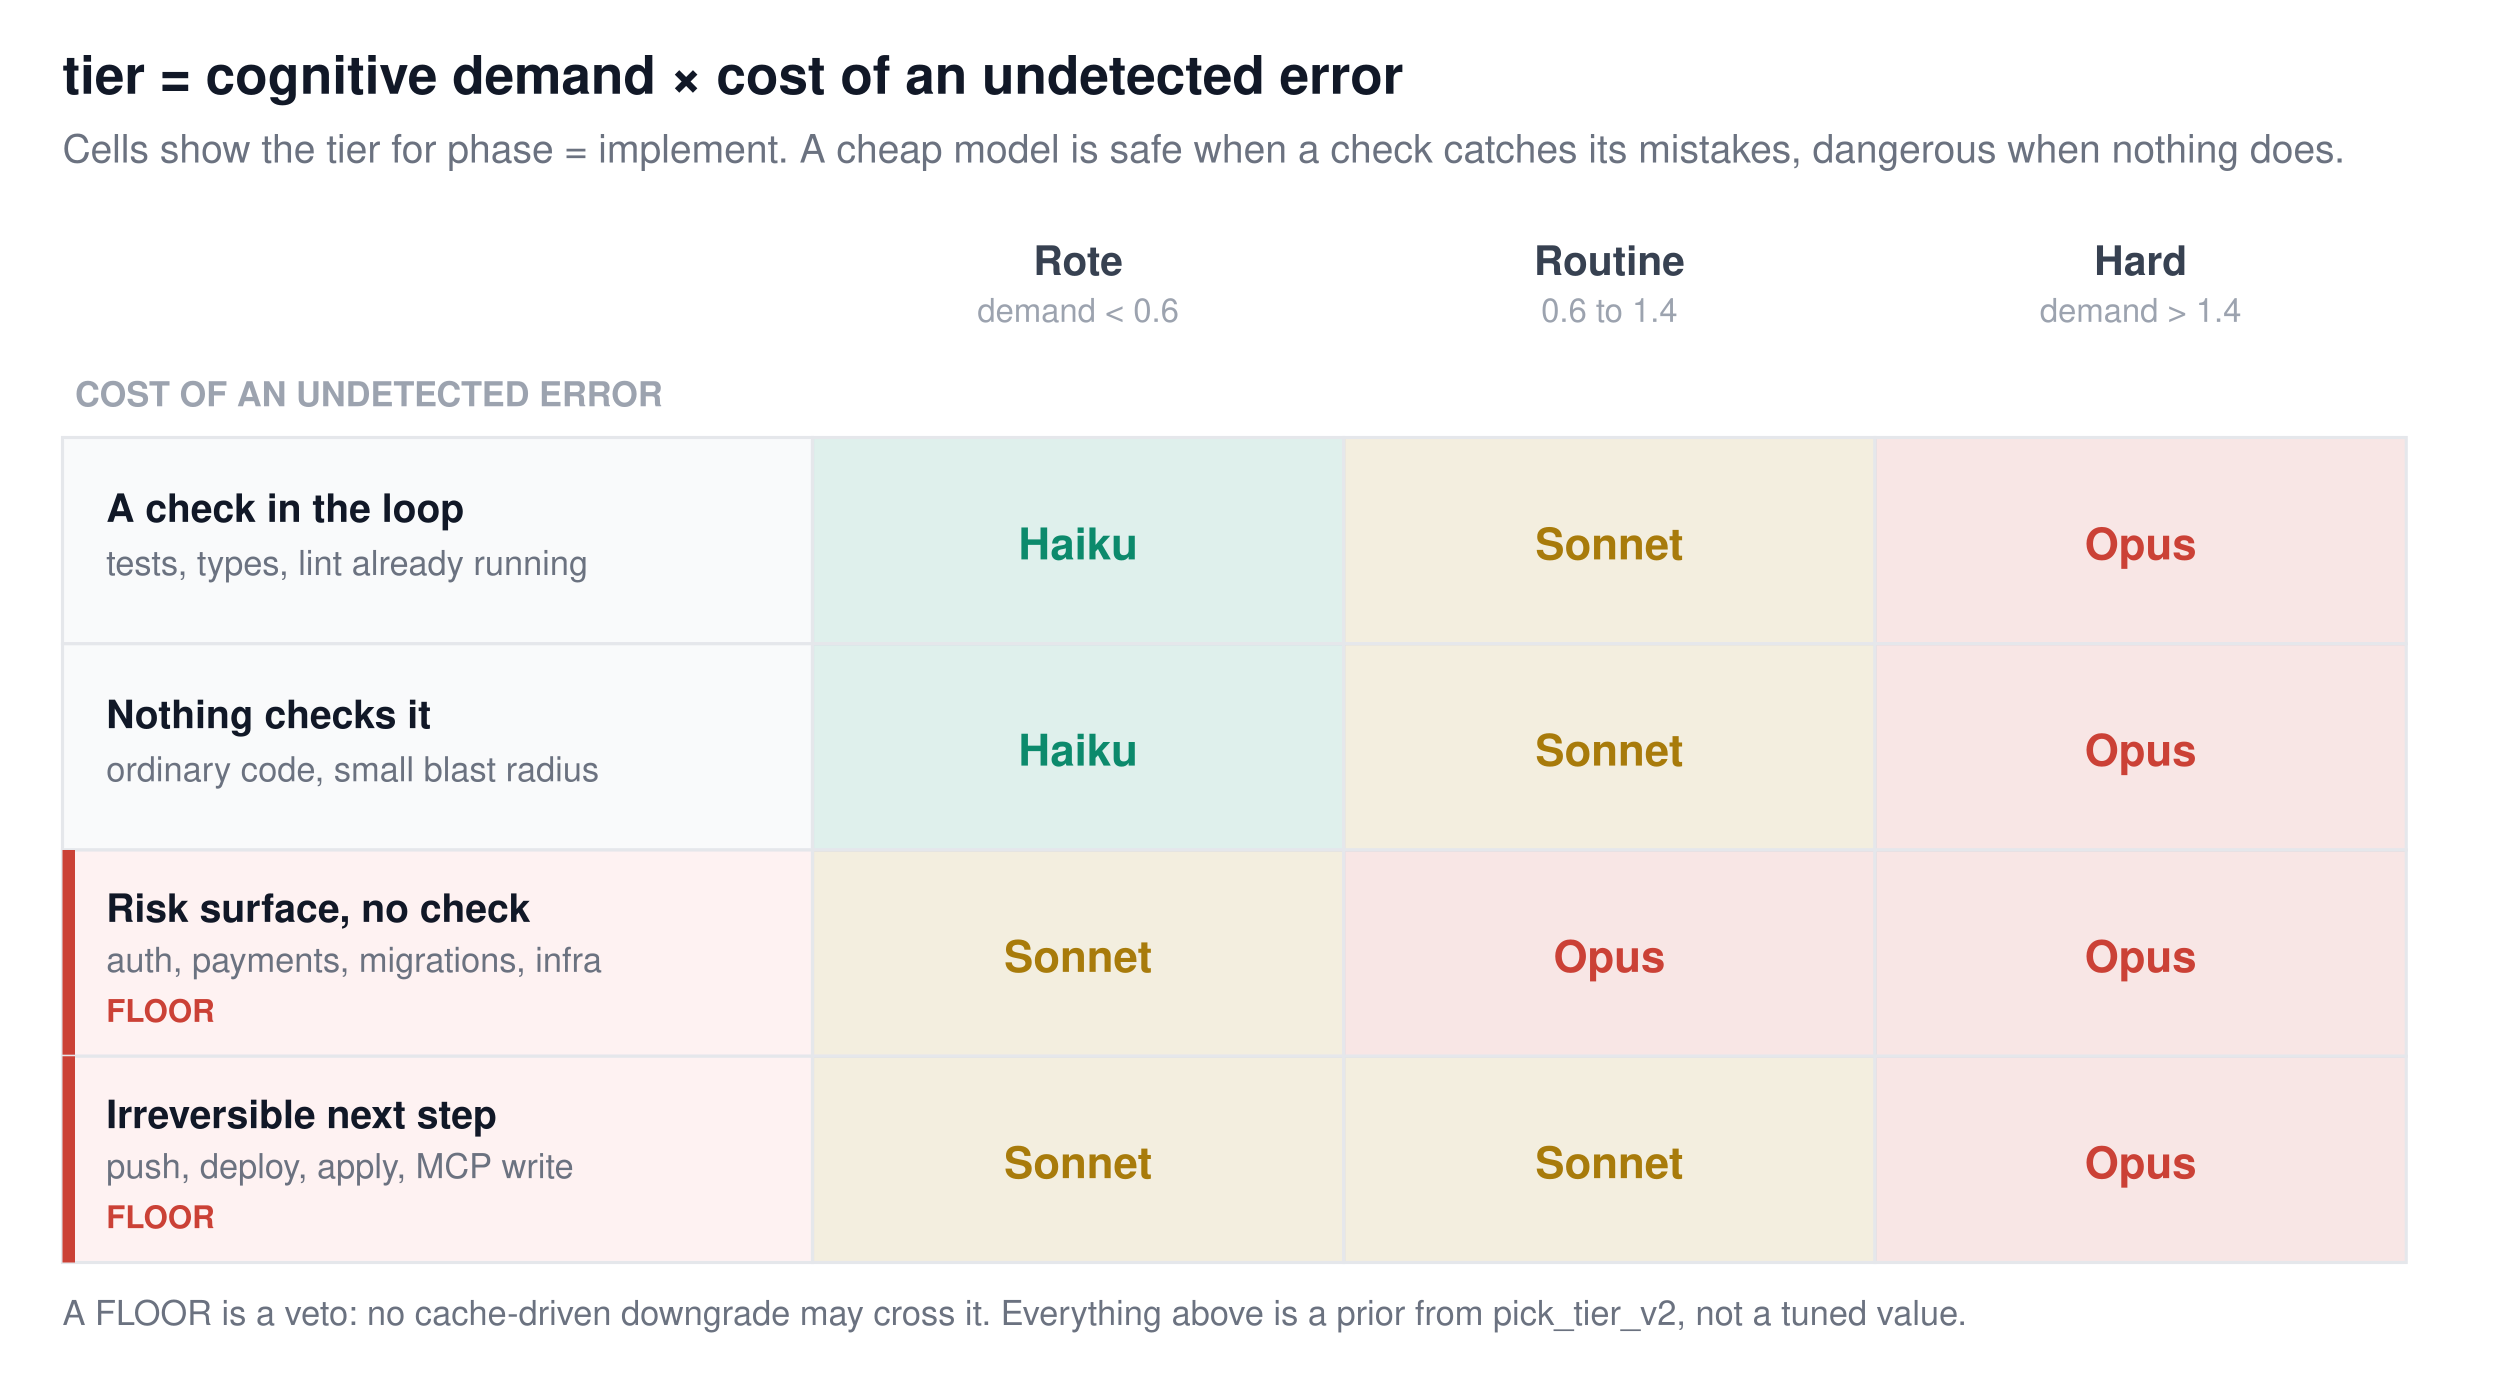
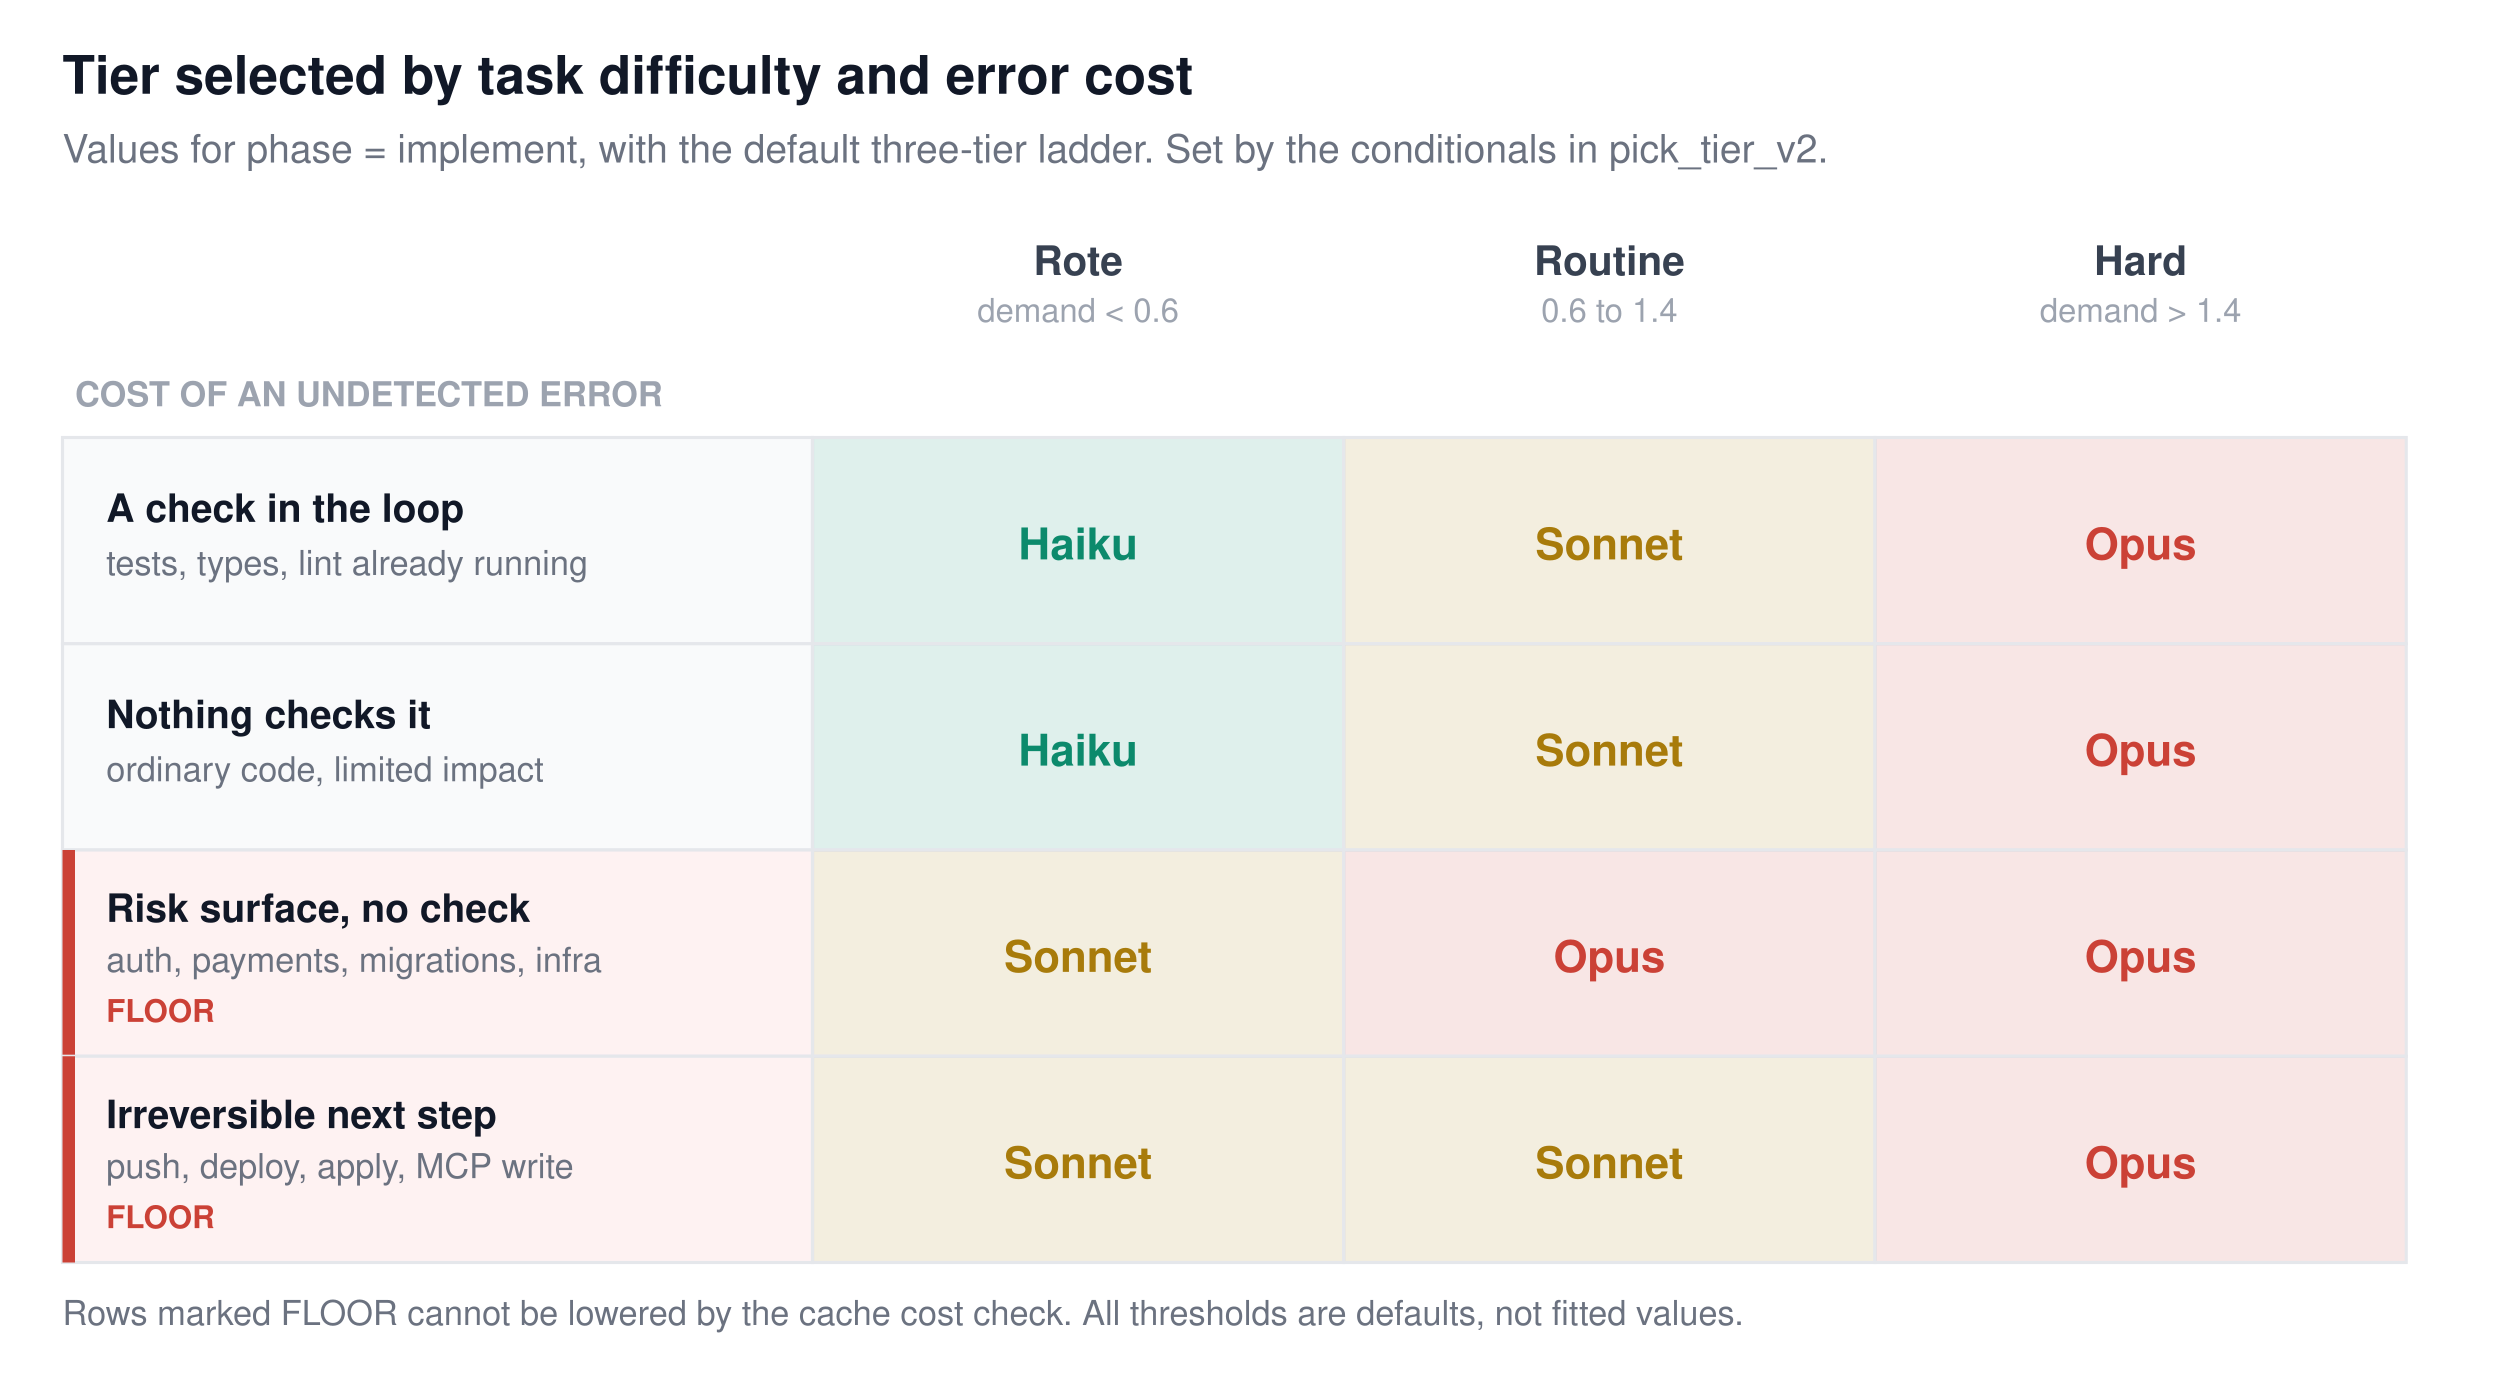
- <svg xmlns="http://www.w3.org/2000/svg" width="800" height="440" viewBox="0 0 800 440" role="img" aria-label="Grid of cognitive demand against the cost of an undetected error, showing the model tier each combination selects">
+ <svg xmlns="http://www.w3.org/2000/svg" width="800" height="440" viewBox="0 0 800 440" role="img" aria-label="Grid of task difficulty against error cost, showing the model tier selected for each combination">
  <rect x="0" y="0" width="800" height="440" fill="#ffffff" />
-   <text x="20" y="30" font-family="Helvetica, Arial, sans-serif" font-size="17" font-weight="700" fill="#111827">tier = cognitive demand × cost of an undetected error</text>
-   <text x="20" y="52" font-family="Helvetica, Arial, sans-serif" font-size="12.5" fill="#6b7280">Cells show the tier for phase = implement. A cheap model is safe when a check catches its mistakes, dangerous when nothing does.</text>
+   <text x="20" y="30" font-family="Helvetica, Arial, sans-serif" font-size="17" font-weight="700" fill="#111827">Tier selected by task difficulty and error cost</text>
+   <text x="20" y="52" font-family="Helvetica, Arial, sans-serif" font-size="12.5" fill="#6b7280">Values for phase = implement, with the default three-tier ladder. Set by the conditionals in pick_tier_v2.</text>
  <text x="345" y="88" font-family="Helvetica, Arial, sans-serif" font-size="13" font-weight="700" fill="#374151" text-anchor="middle">Rote</text>
  <text x="515" y="88" font-family="Helvetica, Arial, sans-serif" font-size="13" font-weight="700" fill="#374151" text-anchor="middle">Routine</text>
  <text x="685" y="88" font-family="Helvetica, Arial, sans-serif" font-size="13" font-weight="700" fill="#374151" text-anchor="middle">Hard</text>
  <text x="345" y="103" font-family="Helvetica, Arial, sans-serif" font-size="10.5" fill="#9ca3af" text-anchor="middle">demand &lt; 0.6</text>
  <text x="515" y="103" font-family="Helvetica, Arial, sans-serif" font-size="10.5" fill="#9ca3af" text-anchor="middle">0.6 to 1.4</text>
  <text x="685" y="103" font-family="Helvetica, Arial, sans-serif" font-size="10.5" fill="#9ca3af" text-anchor="middle">demand &gt; 1.4</text>
  <text x="24" y="130" font-family="Helvetica, Arial, sans-serif" font-size="11" font-weight="700" fill="#9ca3af">COST OF AN UNDETECTED ERROR</text>
  <rect x="20" y="140" width="240" height="66" fill="#f9fafb" stroke="#e5e7eb" />
  <text x="34" y="167" font-family="Helvetica, Arial, sans-serif" font-size="12.5" font-weight="700" fill="#111827">A check in the loop</text>
  <text x="34" y="184" font-family="Helvetica, Arial, sans-serif" font-size="11" fill="#6b7280">tests, types, lint already running</text>
  <rect x="260" y="140" width="170" height="66" fill="#0C8A6C" fill-opacity="0.13" stroke="#e5e7eb" />
  <text x="345" y="179" font-family="Helvetica, Arial, sans-serif" font-size="14" font-weight="700" fill="#0C8A6C" text-anchor="middle">Haiku</text>
  <rect x="430" y="140" width="170" height="66" fill="#A87B0B" fill-opacity="0.13" stroke="#e5e7eb" />
  <text x="515" y="179" font-family="Helvetica, Arial, sans-serif" font-size="14" font-weight="700" fill="#A87B0B" text-anchor="middle">Sonnet</text>
  <rect x="600" y="140" width="170" height="66" fill="#CB4136" fill-opacity="0.13" stroke="#e5e7eb" />
  <text x="685" y="179" font-family="Helvetica, Arial, sans-serif" font-size="14" font-weight="700" fill="#CB4136" text-anchor="middle">Opus</text>
  <rect x="20" y="206" width="240" height="66" fill="#f9fafb" stroke="#e5e7eb" />
  <text x="34" y="233" font-family="Helvetica, Arial, sans-serif" font-size="12.5" font-weight="700" fill="#111827">Nothing checks it</text>
-   <text x="34" y="250" font-family="Helvetica, Arial, sans-serif" font-size="11" fill="#6b7280">ordinary code, small blast radius</text>
+   <text x="34" y="250" font-family="Helvetica, Arial, sans-serif" font-size="11" fill="#6b7280">ordinary code, limited impact</text>
  <rect x="260" y="206" width="170" height="66" fill="#0C8A6C" fill-opacity="0.13" stroke="#e5e7eb" />
  <text x="345" y="245" font-family="Helvetica, Arial, sans-serif" font-size="14" font-weight="700" fill="#0C8A6C" text-anchor="middle">Haiku</text>
  <rect x="430" y="206" width="170" height="66" fill="#A87B0B" fill-opacity="0.13" stroke="#e5e7eb" />
  <text x="515" y="245" font-family="Helvetica, Arial, sans-serif" font-size="14" font-weight="700" fill="#A87B0B" text-anchor="middle">Sonnet</text>
  <rect x="600" y="206" width="170" height="66" fill="#CB4136" fill-opacity="0.13" stroke="#e5e7eb" />
  <text x="685" y="245" font-family="Helvetica, Arial, sans-serif" font-size="14" font-weight="700" fill="#CB4136" text-anchor="middle">Opus</text>
  <rect x="20" y="272" width="240" height="66" fill="#fef2f2" stroke="#e5e7eb" />
  <rect x="20" y="272" width="4" height="66" fill="#CB4136" />
  <text x="34" y="295" font-family="Helvetica, Arial, sans-serif" font-size="12.5" font-weight="700" fill="#111827">Risk surface, no check</text>
  <text x="34" y="311" font-family="Helvetica, Arial, sans-serif" font-size="11" fill="#6b7280">auth, payments, migrations, infra</text>
  <text x="34" y="327" font-family="Helvetica, Arial, sans-serif" font-size="10" font-weight="700" fill="#CB4136">FLOOR</text>
  <rect x="260" y="272" width="170" height="66" fill="#A87B0B" fill-opacity="0.13" stroke="#e5e7eb" />
  <text x="345" y="311" font-family="Helvetica, Arial, sans-serif" font-size="14" font-weight="700" fill="#A87B0B" text-anchor="middle">Sonnet</text>
  <rect x="430" y="272" width="170" height="66" fill="#CB4136" fill-opacity="0.13" stroke="#e5e7eb" />
  <text x="515" y="311" font-family="Helvetica, Arial, sans-serif" font-size="14" font-weight="700" fill="#CB4136" text-anchor="middle">Opus</text>
  <rect x="600" y="272" width="170" height="66" fill="#CB4136" fill-opacity="0.13" stroke="#e5e7eb" />
  <text x="685" y="311" font-family="Helvetica, Arial, sans-serif" font-size="14" font-weight="700" fill="#CB4136" text-anchor="middle">Opus</text>
  <rect x="20" y="338" width="240" height="66" fill="#fef2f2" stroke="#e5e7eb" />
  <rect x="20" y="338" width="4" height="66" fill="#CB4136" />
  <text x="34" y="361" font-family="Helvetica, Arial, sans-serif" font-size="12.5" font-weight="700" fill="#111827">Irreversible next step</text>
  <text x="34" y="377" font-family="Helvetica, Arial, sans-serif" font-size="11" fill="#6b7280">push, deploy, apply, MCP write</text>
  <text x="34" y="393" font-family="Helvetica, Arial, sans-serif" font-size="10" font-weight="700" fill="#CB4136">FLOOR</text>
  <rect x="260" y="338" width="170" height="66" fill="#A87B0B" fill-opacity="0.13" stroke="#e5e7eb" />
  <text x="345" y="377" font-family="Helvetica, Arial, sans-serif" font-size="14" font-weight="700" fill="#A87B0B" text-anchor="middle">Sonnet</text>
  <rect x="430" y="338" width="170" height="66" fill="#A87B0B" fill-opacity="0.13" stroke="#e5e7eb" />
  <text x="515" y="377" font-family="Helvetica, Arial, sans-serif" font-size="14" font-weight="700" fill="#A87B0B" text-anchor="middle">Sonnet</text>
  <rect x="600" y="338" width="170" height="66" fill="#CB4136" fill-opacity="0.13" stroke="#e5e7eb" />
  <text x="685" y="377" font-family="Helvetica, Arial, sans-serif" font-size="14" font-weight="700" fill="#CB4136" text-anchor="middle">Opus</text>
-   <text x="20" y="424" font-family="Helvetica, Arial, sans-serif" font-size="11" fill="#6b7280">A FLOOR is a veto: no cache-driven downgrade may cross it. Everything above is a prior from pick_tier_v2, not a tuned value.</text>
+   <text x="20" y="424" font-family="Helvetica, Arial, sans-serif" font-size="11" fill="#6b7280">Rows marked FLOOR cannot be lowered by the cache cost check. All thresholds are defaults, not fitted values.</text>
</svg>
